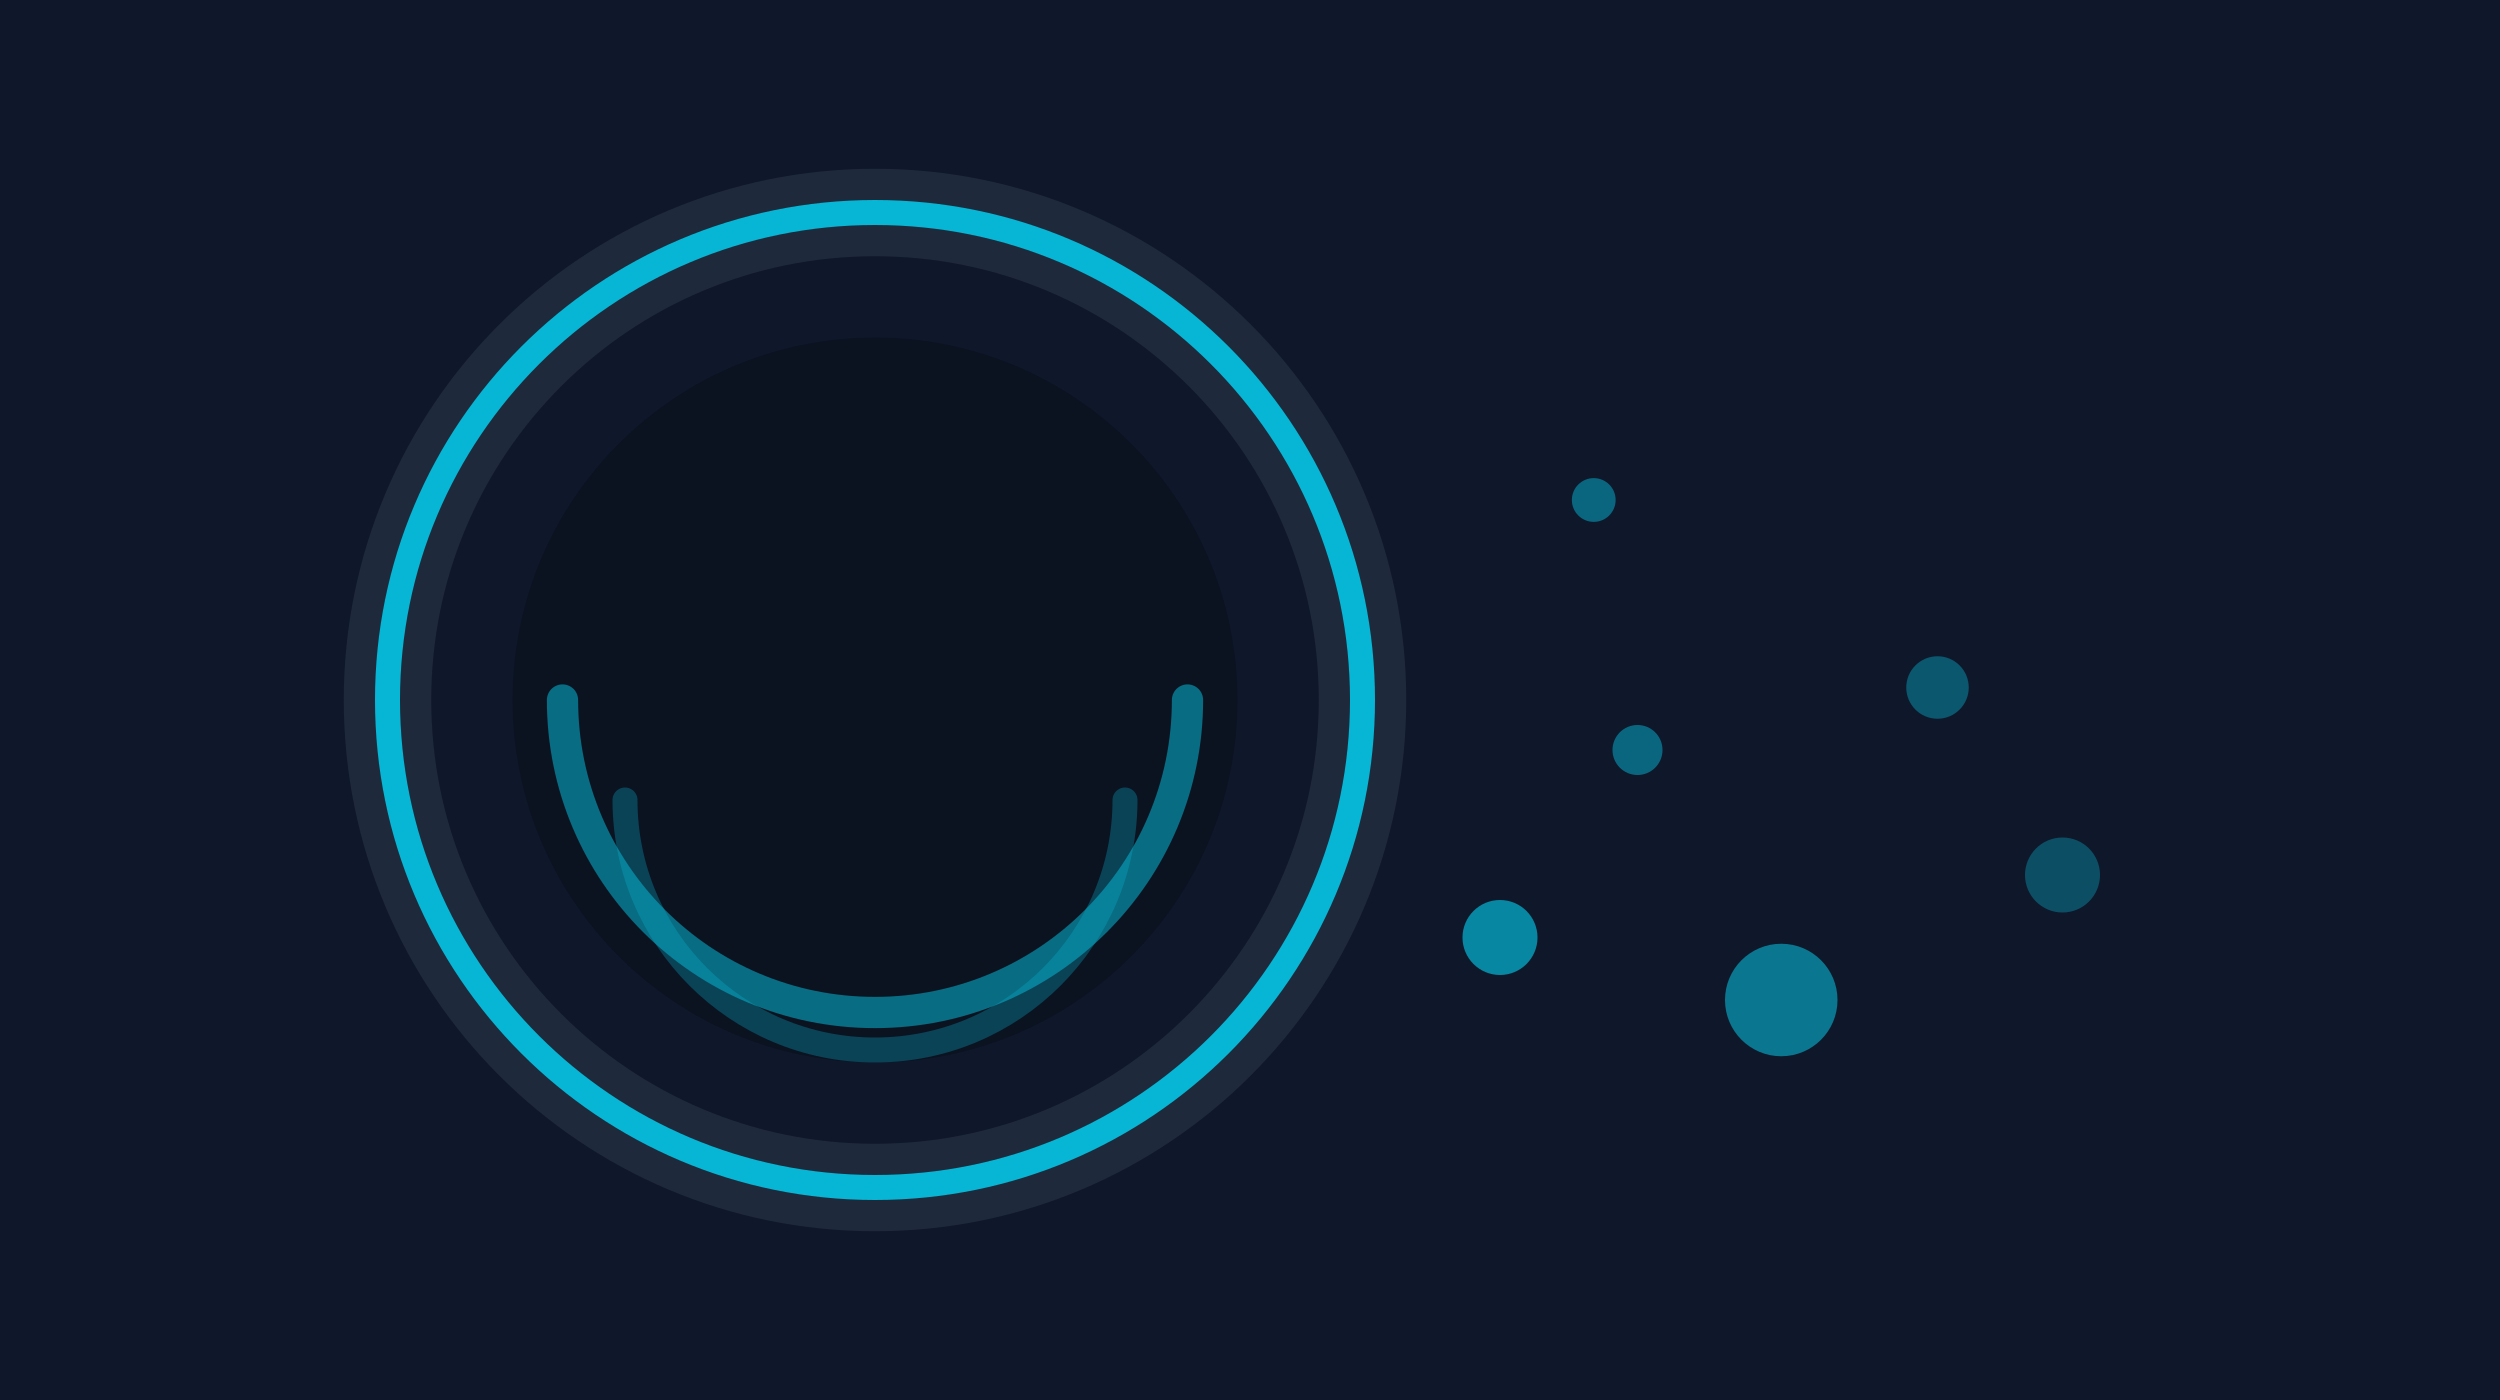
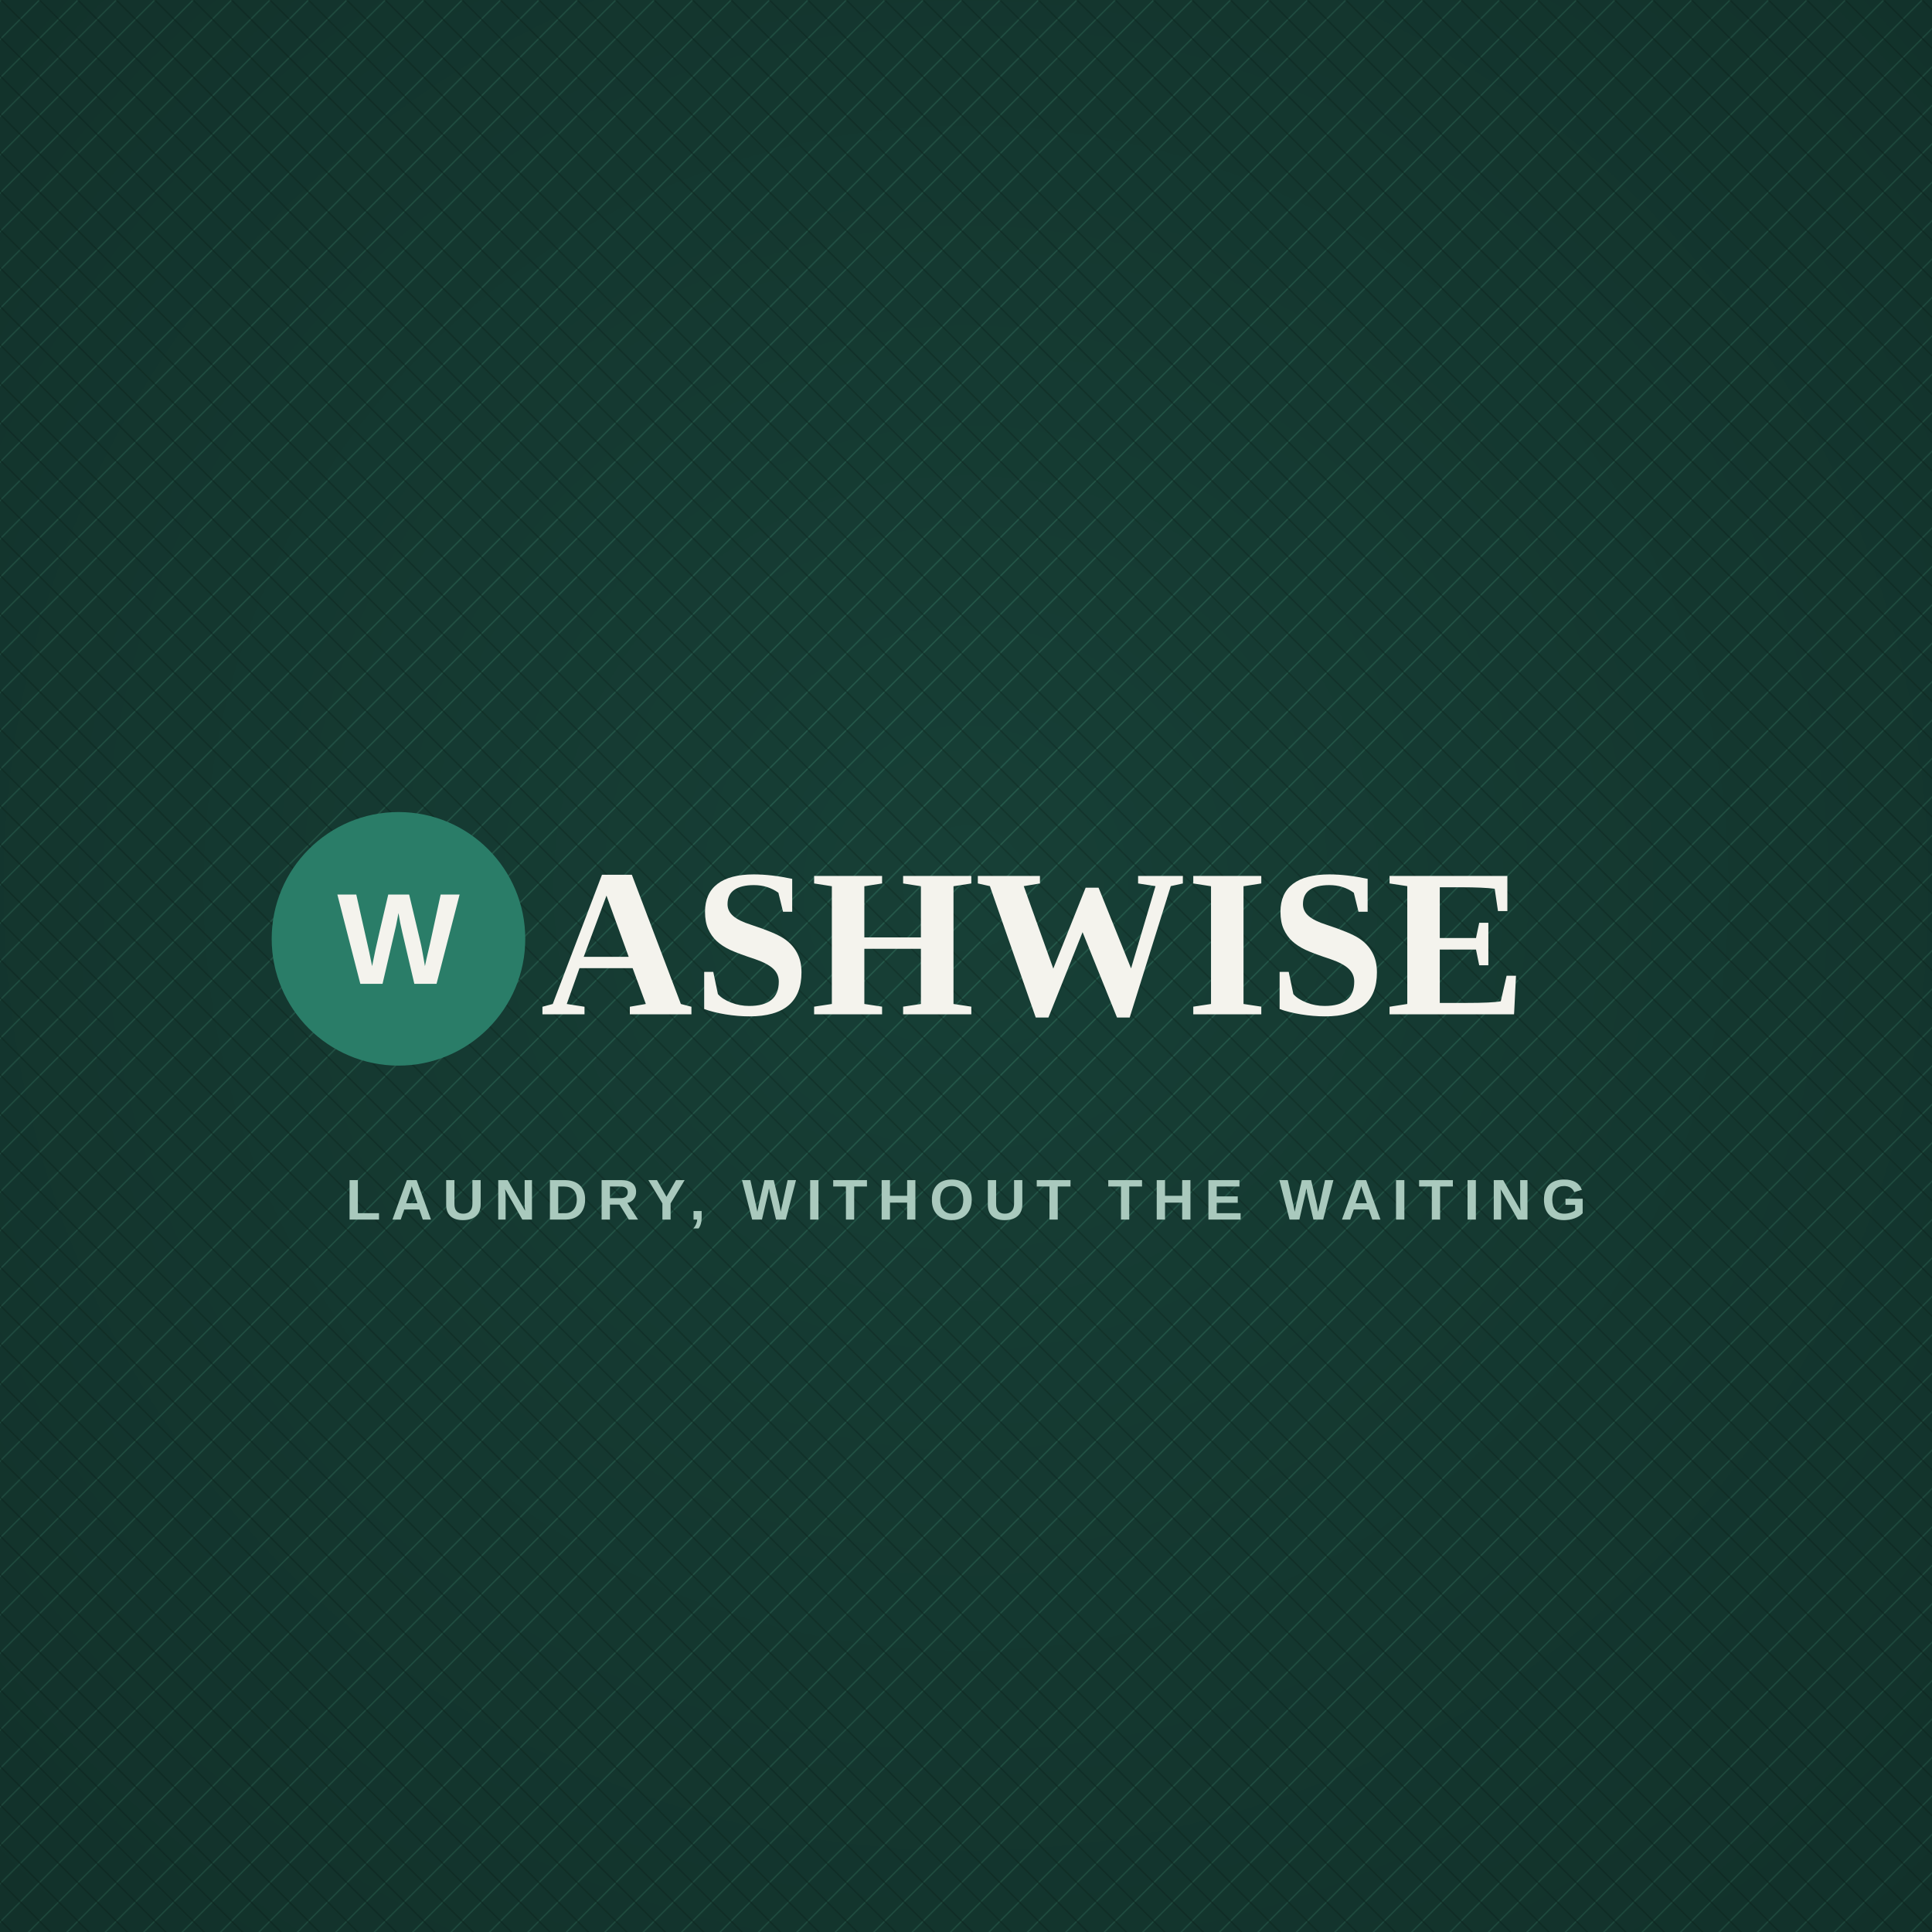
- <svg xmlns="http://www.w3.org/2000/svg" viewBox="0 0 400 224" role="img" aria-label="WashWise washer porthole">
-   <rect width="400" height="224" fill="#0F172A" />
-   <circle cx="140" cy="112" r="78" fill="none" stroke="#1E293B" stroke-width="14" />
-   <circle cx="140" cy="112" r="78" fill="none" stroke="#06B6D4" stroke-width="4" />
-   <circle cx="140" cy="112" r="58" fill="#0B1220" />
-   <path d="M90,112 a50,50 0 0,0 100,0" fill="none" stroke="#06B6D4" stroke-width="5" stroke-linecap="round" opacity="0.55" />
-   <path d="M100,128 a40,40 0 0,0 80,0" fill="none" stroke="#06B6D4" stroke-width="4" stroke-linecap="round" opacity="0.3" />
-   <circle cx="240" cy="150" r="6" fill="#06B6D4" opacity="0.7" />
-   <circle cx="262" cy="120" r="4" fill="#06B6D4" opacity="0.5" />
-   <circle cx="285" cy="160" r="9" fill="#06B6D4" opacity="0.6" />
-   <circle cx="310" cy="110" r="5" fill="#06B6D4" opacity="0.4" />
-   <circle cx="255" cy="80" r="3.5" fill="#06B6D4" opacity="0.5" />
-   <circle cx="330" cy="140" r="6" fill="#06B6D4" opacity="0.35" />
+ <svg xmlns="http://www.w3.org/2000/svg" width="640" height="640" viewBox="0 0 640 640" role="img" aria-label="WASHWISE logo">
+   <defs>
+     <pattern id="weaveA" width="9" height="9" patternUnits="userSpaceOnUse" patternTransform="rotate(45)">
+       <line x1="0" y1="0" x2="0" y2="9" stroke="#2f6b58" stroke-width="1" />
+     </pattern>
+     <pattern id="weaveB" width="9" height="9" patternUnits="userSpaceOnUse" patternTransform="rotate(-45)">
+       <line x1="0" y1="0" x2="0" y2="9" stroke="#0f2b23" stroke-width="1" />
+     </pattern>
+     <radialGradient id="vignette" cx="50%" cy="46%" r="72%">
+       <stop offset="0" stop-color="#000000" stop-opacity="0" />
+       <stop offset="1" stop-color="#000000" stop-opacity="0.22" />
+     </radialGradient>
+   </defs>
+   <rect width="640" height="640" fill="#173f36" />
+   <rect width="640" height="640" fill="url(#weaveA)" opacity="0.5" />
+   <rect width="640" height="640" fill="url(#weaveB)" opacity="0.5" />
+   <rect width="640" height="640" fill="url(#vignette)" />
+   <circle cx="132" cy="311" r="42" fill="#2a7d68" />
+   <text x="132" y="311" text-anchor="middle" dominant-baseline="central" font-family="'Space Grotesk', Arial, sans-serif" font-size="43" font-weight="700" fill="#f4f3ed">W</text>
+   <text id="rest" x="179" y="336" font-family="Georgia, 'Times New Roman', serif" font-size="70" font-weight="700" fill="#f4f3ed">ASHWISE</text>
+   <text x="320" y="404" text-anchor="middle" font-family="'Space Grotesk', Arial, sans-serif" font-size="19" font-weight="700" letter-spacing="3.4" fill="#a9c9bd">LAUNDRY, WITHOUT THE WAITING</text>
</svg>
